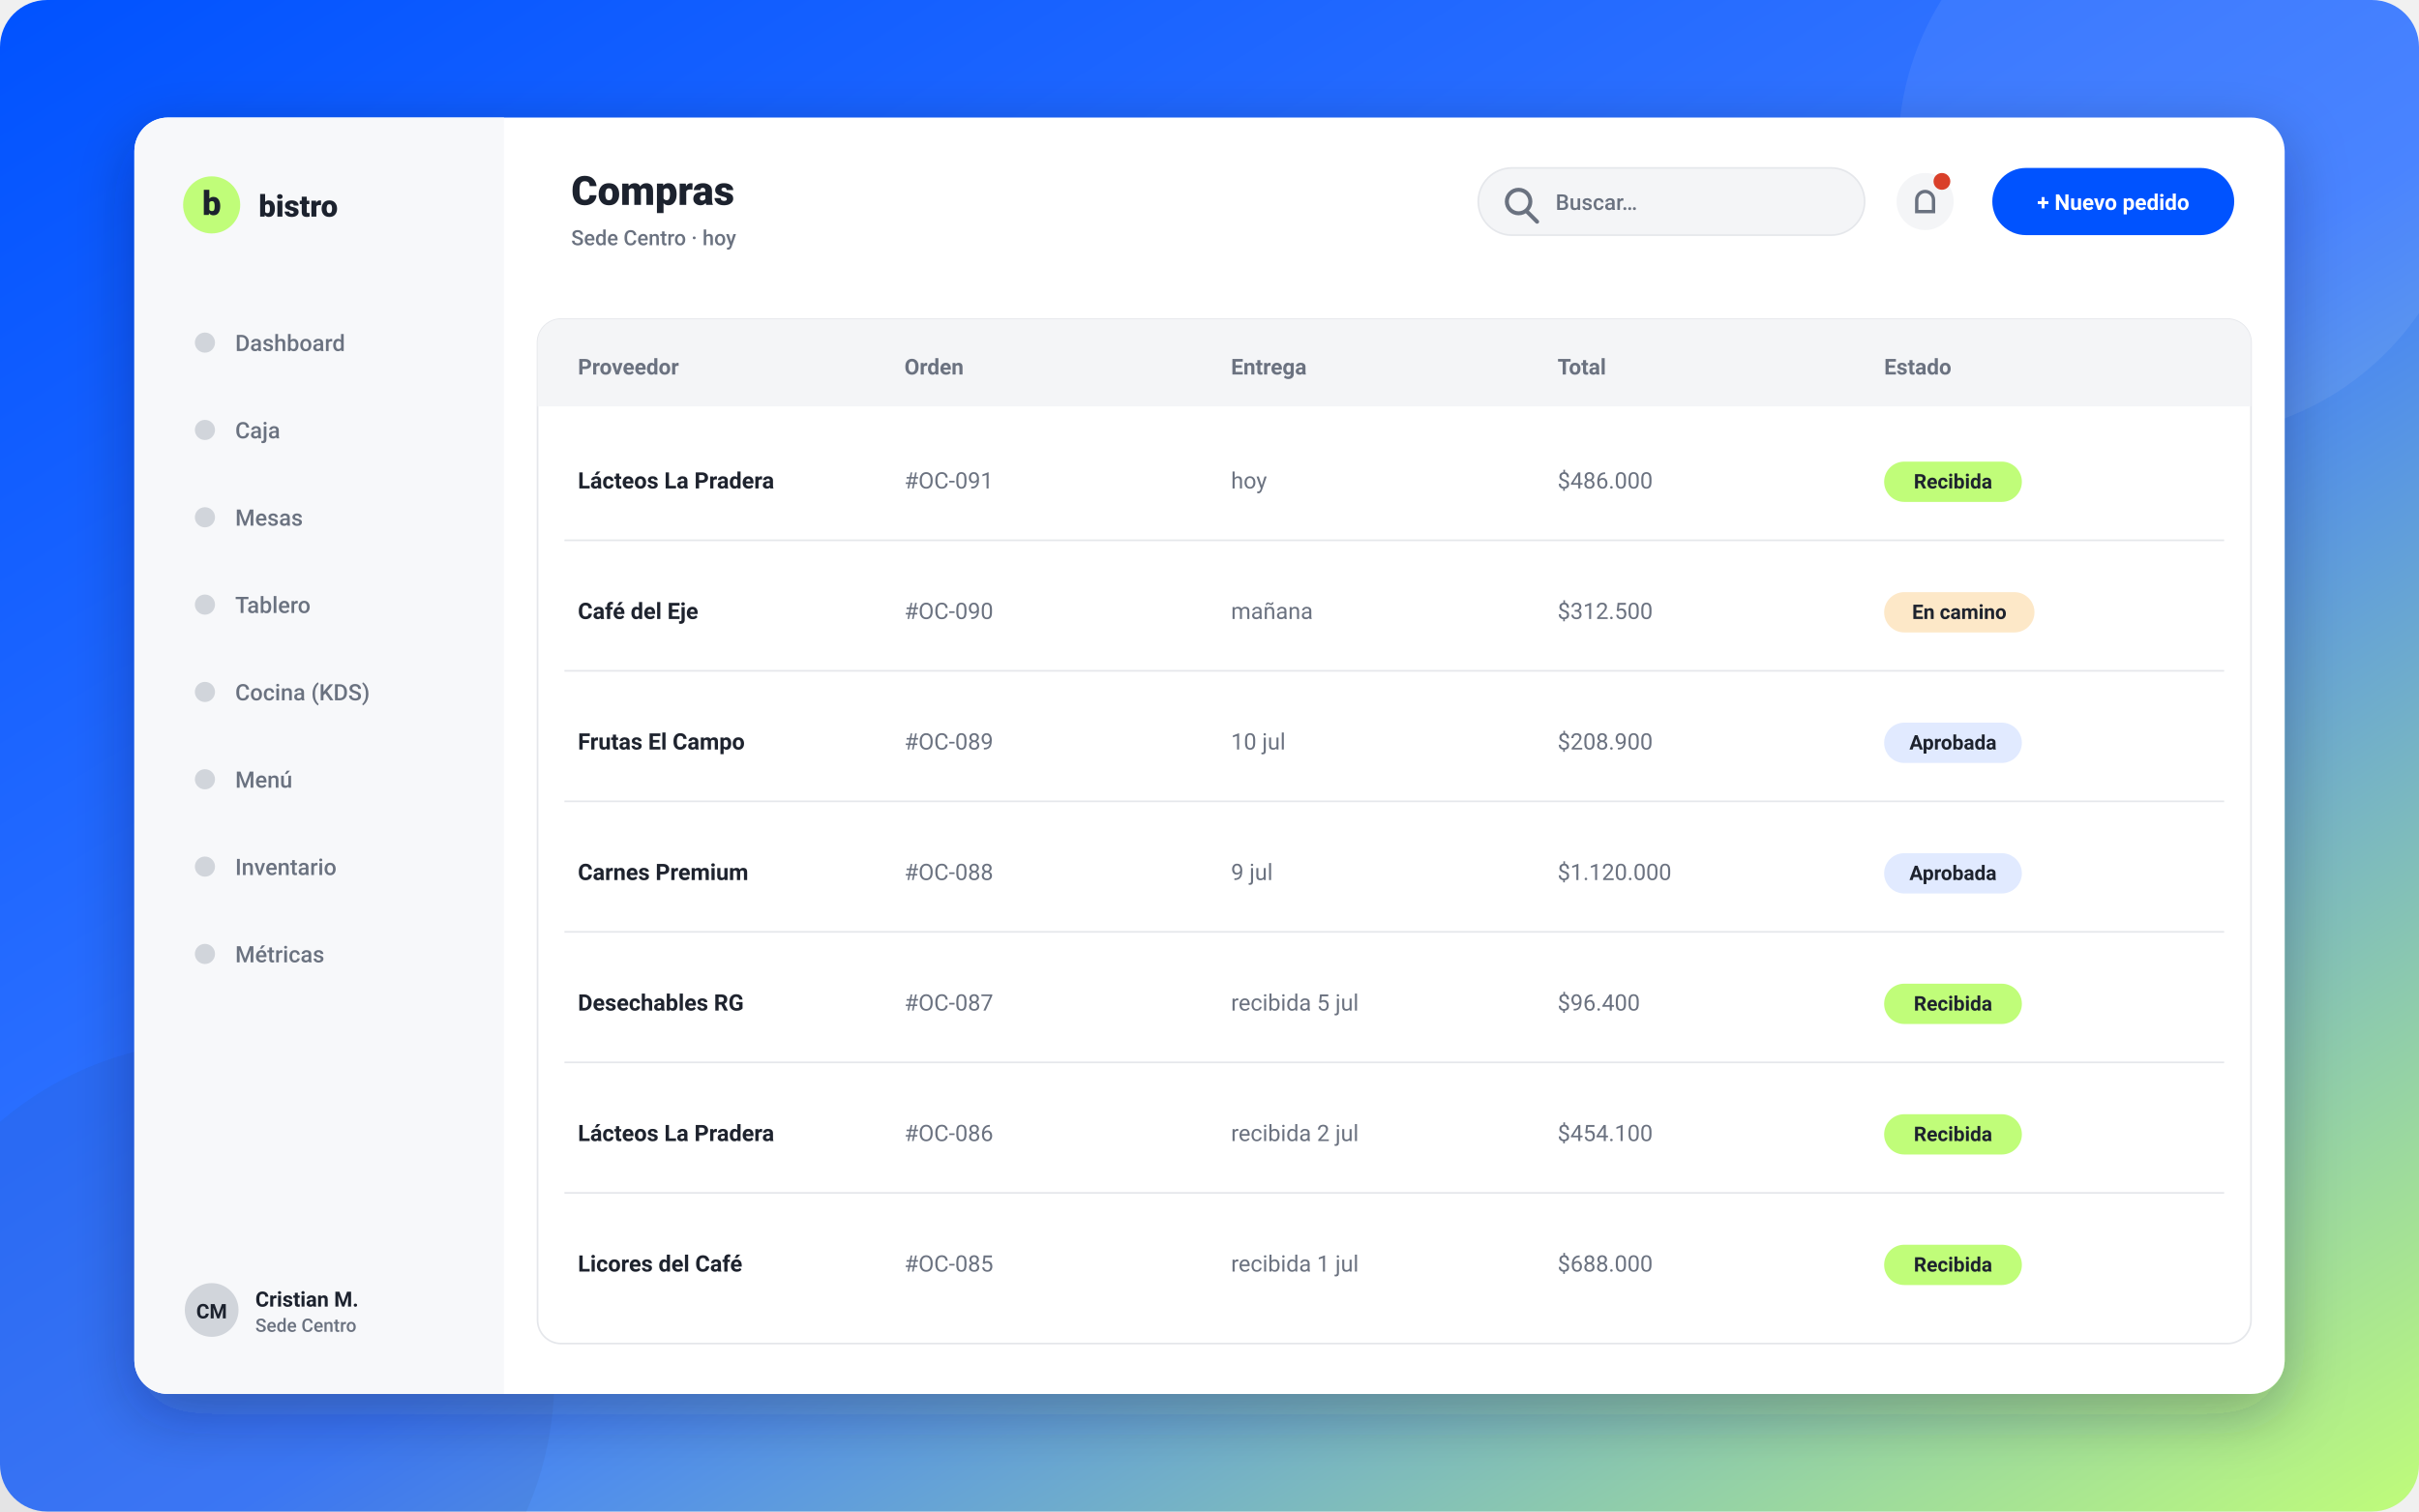
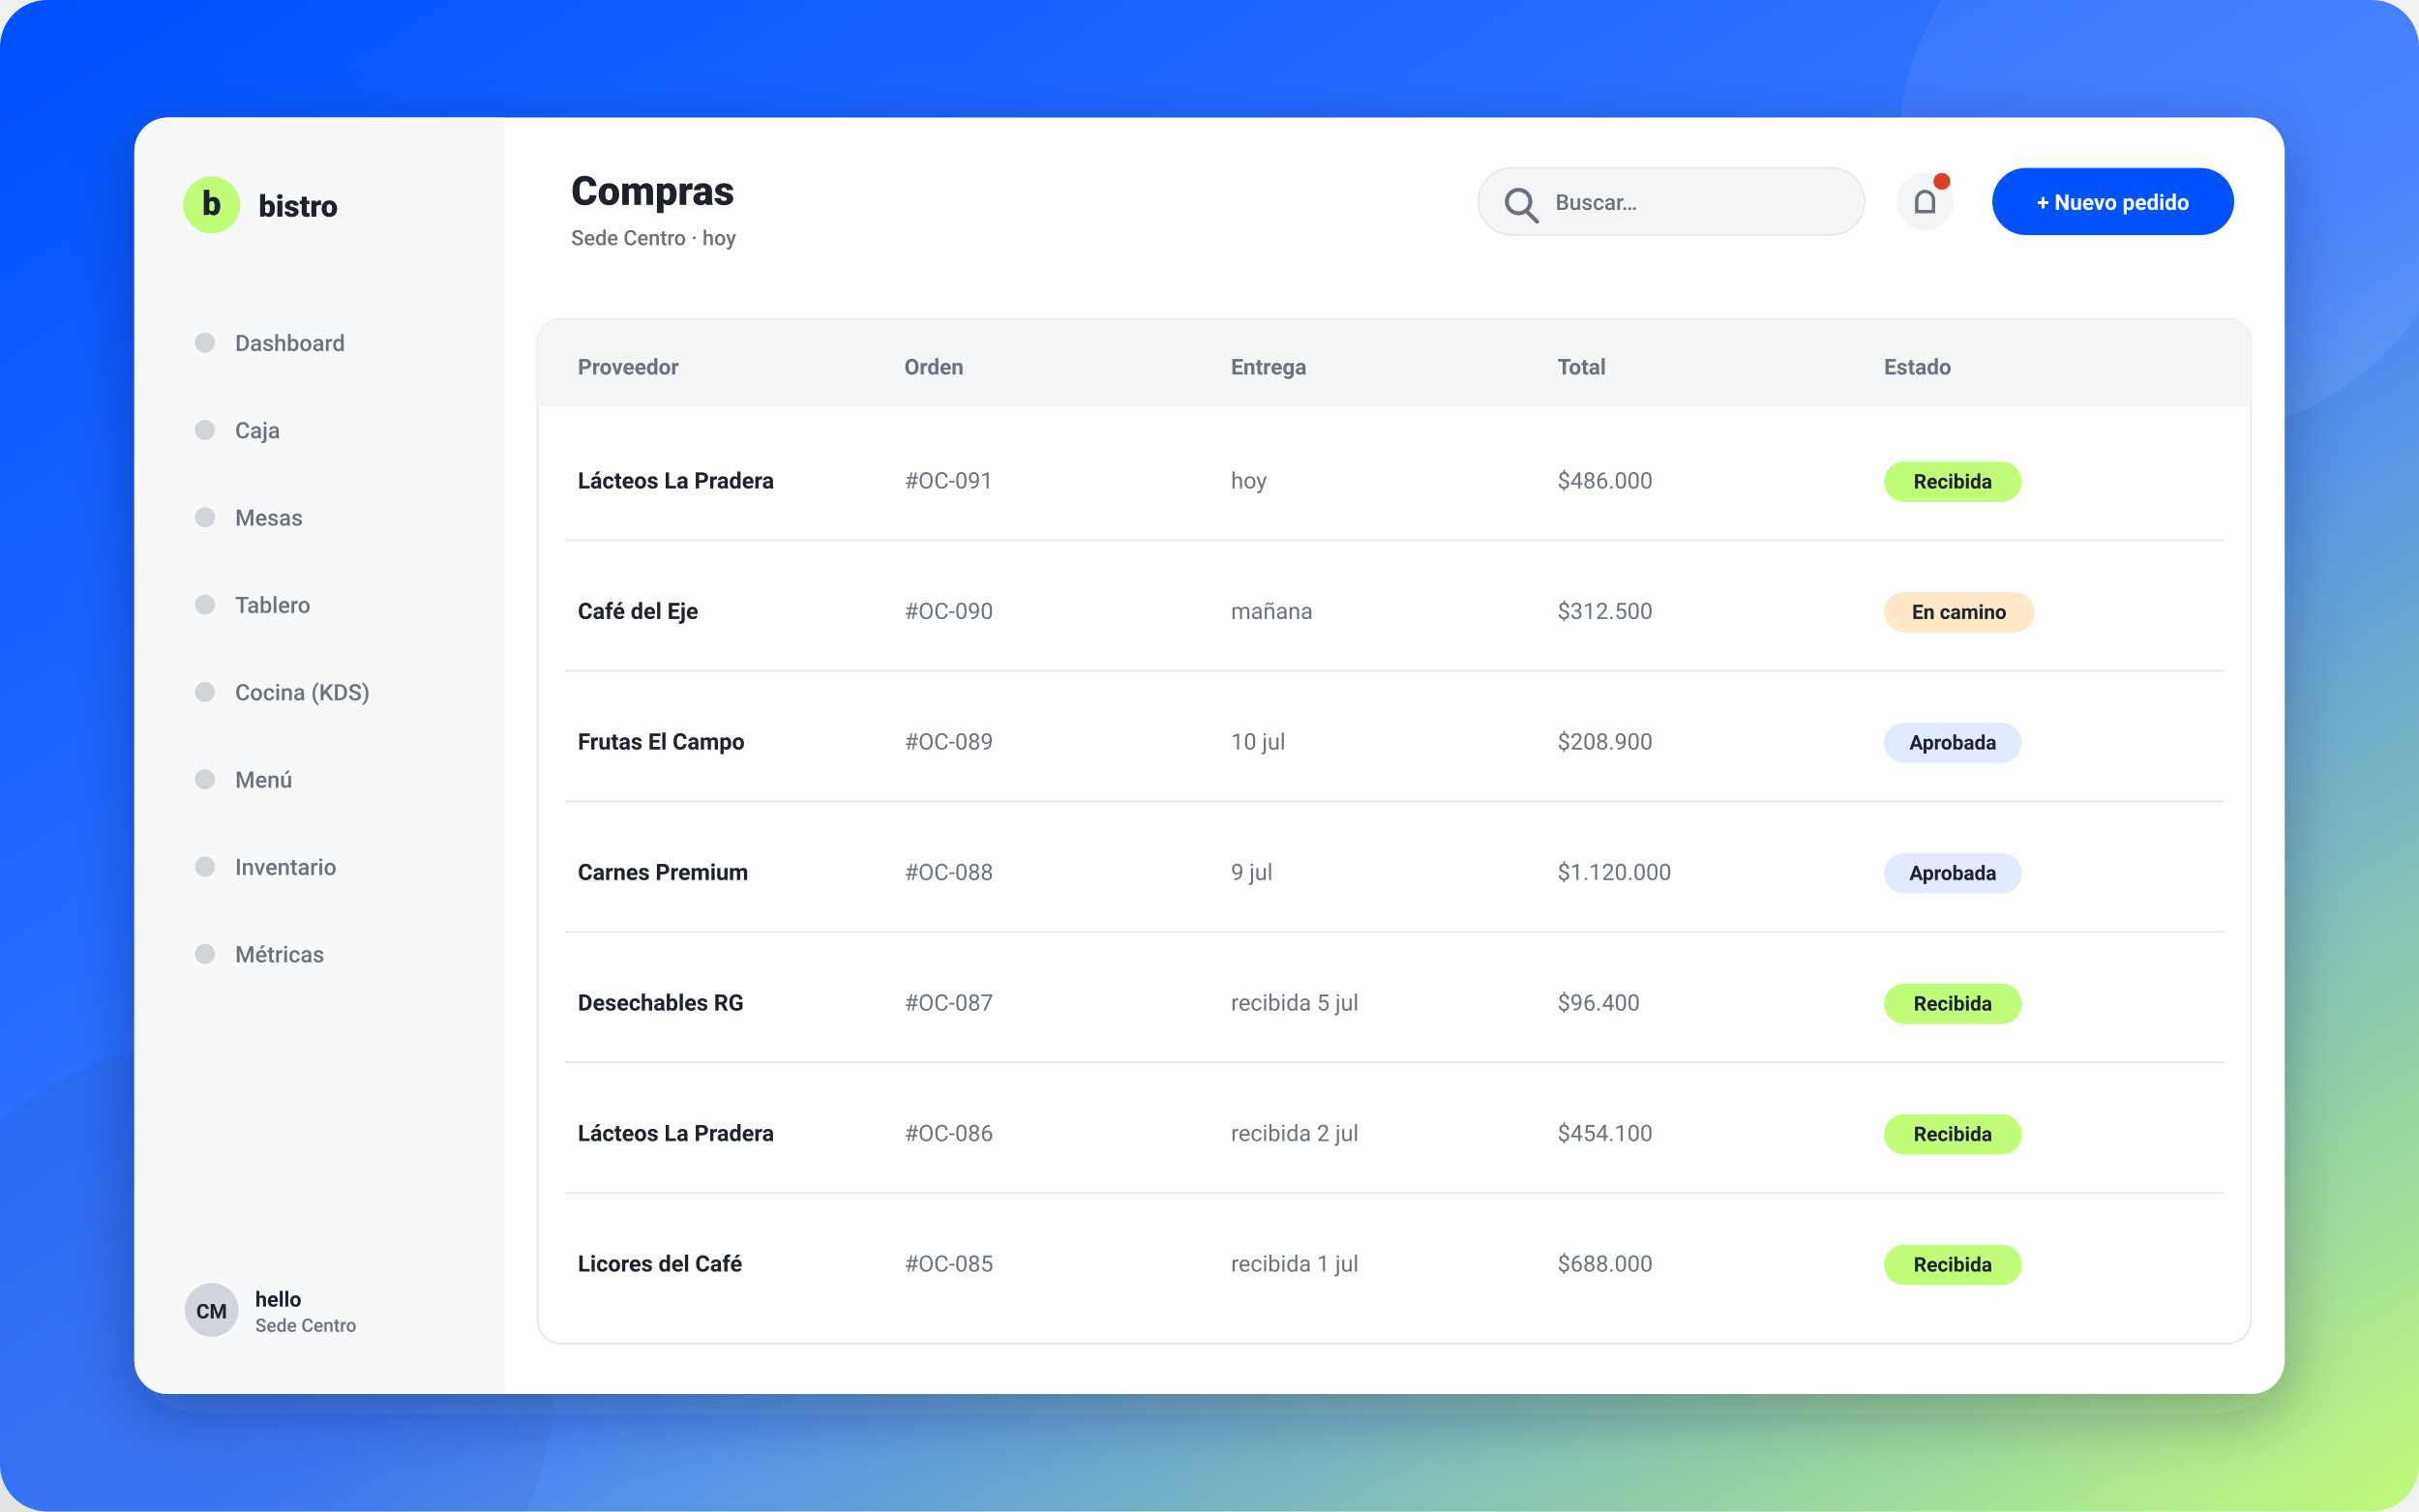
<svg xmlns="http://www.w3.org/2000/svg" width="1440" height="900" viewBox="0 0 1440 900" font-family="-apple-system,'Segoe UI',Roboto,sans-serif">
  <defs>
    <linearGradient id="bg" x1="0" y1="0" x2="1" y2="1">
      <stop offset="0" stop-color="#0052ff" />
      <stop offset="0.55" stop-color="#3d7bff" />
      <stop offset="1" stop-color="#c0fd79" />
    </linearGradient>
    <filter id="sh" x="-10%" y="-10%" width="120%" height="120%">
      <feDropShadow dx="0" dy="12" stdDeviation="18" flood-color="#1e232e" flood-opacity="0.3" />
    </filter>
  </defs>
  <rect width="1440" height="900" rx="28" fill="url(#bg)" />
  <circle cx="1300" cy="90" r="170" fill="#ffffff" opacity="0.07" />
  <circle cx="130" cy="820" r="200" fill="#1e232e" opacity="0.06" />
  <g filter="url(#sh)">
    <rect x="80" y="70" width="1280" height="760" rx="20" fill="#ffffff" />
    <path d="M80 90 a20 20 0 0 1 20-20 h200 v760 h-200 a20 20 0 0 1-20-20 z" fill="#f7f8fa" />
    <circle cx="126" cy="122" r="17" fill="#c0fd79" />
    <text x="126" y="128" font-size="20" font-weight="800" fill="#1e232e" text-anchor="middle">b</text>
    <text x="154" y="129" font-size="18" font-weight="800" fill="#1e232e" text-anchor="start">bistro</text>
    <circle cx="122" cy="204" r="6" fill="#d1d5db" />
    <text x="140" y="209" font-size="13.5" font-weight="500" fill="#6b7280" text-anchor="start">Dashboard</text>
    <circle cx="122" cy="256" r="6" fill="#d1d5db" />
    <text x="140" y="261" font-size="13.5" font-weight="500" fill="#6b7280" text-anchor="start">Caja</text>
    <circle cx="122" cy="308" r="6" fill="#d1d5db" />
    <text x="140" y="313" font-size="13.5" font-weight="500" fill="#6b7280" text-anchor="start">Mesas</text>
    <circle cx="122" cy="360" r="6" fill="#d1d5db" />
    <text x="140" y="365" font-size="13.5" font-weight="500" fill="#6b7280" text-anchor="start">Tablero</text>
    <circle cx="122" cy="412" r="6" fill="#d1d5db" />
    <text x="140" y="417" font-size="13.5" font-weight="500" fill="#6b7280" text-anchor="start">Cocina (KDS)</text>
    <circle cx="122" cy="464" r="6" fill="#d1d5db" />
    <text x="140" y="469" font-size="13.5" font-weight="500" fill="#6b7280" text-anchor="start">Menú</text>
    <circle cx="122" cy="516" r="6" fill="#d1d5db" />
    <text x="140" y="521" font-size="13.5" font-weight="500" fill="#6b7280" text-anchor="start">Inventario</text>
    <circle cx="122" cy="568" r="6" fill="#d1d5db" />
    <text x="140" y="573" font-size="13.5" font-weight="500" fill="#6b7280" text-anchor="start">Métricas</text>
    <circle cx="126" cy="780" r="16" fill="#d1d5db" />
    <text x="126" y="785" font-size="12" font-weight="700" fill="#1e232e" text-anchor="middle">CM</text>
-     <text x="152" y="778" font-size="12.5" font-weight="600" fill="#1e232e" text-anchor="start">Cristian M.</text>
+     <text x="152" y="778" font-size="12.5" font-weight="600" fill="#1e232e" text-anchor="start">hello</text>
    <text x="152" y="793" font-size="11" font-weight="500" fill="#6b7280" text-anchor="start">Sede Centro</text>
    <text x="340" y="122" font-size="24" font-weight="800" fill="#1e232e" text-anchor="start">Compras</text>
    <text x="340" y="146" font-size="12.5" font-weight="500" fill="#6b7280" text-anchor="start">Sede Centro · hoy</text>
    <rect x="880" y="100" width="230" height="40" rx="20" fill="#f4f5f7" stroke="#e5e7eb" />
    <circle cx="904" cy="120" r="7" fill="none" stroke="#6b7280" stroke-width="2.4" />
    <line x1="909" y1="126" x2="915" y2="132" stroke="#6b7280" stroke-width="2.4" stroke-linecap="round" />
    <text x="926" y="125" font-size="13" font-weight="500" fill="#6b7280" text-anchor="start">Buscar…</text>
    <circle cx="1146" cy="120" r="17" fill="#f4f5f7" />
    <path d="M 1140 126 h12 M 1141 126 v-7 a5 5 0 0 1 10 0 v7" fill="none" stroke="#6b7280" stroke-width="2" />
    <circle cx="1156" cy="108" r="5" fill="#d9402a" />
    <rect x="1186" y="100" width="144" height="40" rx="20" fill="#0052ff" />
    <text x="1258" y="125" font-size="13" font-weight="700" fill="#ffffff" text-anchor="middle">+ Nuevo pedido</text>
  </g>
  <g>
    <rect x="320" y="190" width="1020" height="610" rx="14" fill="#ffffff" stroke="#e5e7eb" />
    <path d="M 320 204 a14 14 0 0 1 14-14 h992 a14 14 0 0 1 14 14 v38 h-1020 z" fill="#f4f5f7" />
    <text x="344" y="223" font-size="13" font-weight="700" fill="#6b7280" text-anchor="start">Proveedor</text>
    <text x="538.4" y="223" font-size="13" font-weight="700" fill="#6b7280" text-anchor="start">Orden</text>
    <text x="732.8" y="223" font-size="13" font-weight="700" fill="#6b7280" text-anchor="start">Entrega</text>
    <text x="927.2" y="223" font-size="13" font-weight="700" fill="#6b7280" text-anchor="start">Total</text>
    <text x="1121.6" y="223" font-size="13" font-weight="700" fill="#6b7280" text-anchor="start">Estado</text>
    <text x="344" y="290.857" font-size="13.5" font-weight="600" fill="#1e232e" text-anchor="start">Lácteos La Pradera</text>
    <text x="538.4" y="290.857" font-size="13.5" font-weight="400" fill="#6b7280" text-anchor="start">#OC-091</text>
    <text x="732.8" y="290.857" font-size="13.5" font-weight="400" fill="#6b7280" text-anchor="start">hoy</text>
    <text x="927.2" y="290.857" font-size="13.5" font-weight="400" fill="#6b7280" text-anchor="start">$486.000</text>
    <rect x="1121.6" y="274.857" width="82" height="24" rx="12" fill="#c0fd79" />
    <text x="1162.6" y="290.857" font-size="12" font-weight="700" fill="#1e232e" text-anchor="middle">Recibida</text>
    <line x1="336" y1="321.714" x2="1324" y2="321.714" stroke="#e5e7eb" />
    <text x="344" y="368.571" font-size="13.5" font-weight="600" fill="#1e232e" text-anchor="start">Café del Eje</text>
    <text x="538.4" y="368.571" font-size="13.5" font-weight="400" fill="#6b7280" text-anchor="start">#OC-090</text>
    <text x="732.8" y="368.571" font-size="13.5" font-weight="400" fill="#6b7280" text-anchor="start">mañana</text>
    <text x="927.2" y="368.571" font-size="13.5" font-weight="400" fill="#6b7280" text-anchor="start">$312.500</text>
    <rect x="1121.6" y="352.571" width="89.5" height="24" rx="12" fill="#fde8c8" />
    <text x="1166.35" y="368.571" font-size="12" font-weight="700" fill="#1e232e" text-anchor="middle">En camino</text>
    <line x1="336" y1="399.429" x2="1324" y2="399.429" stroke="#e5e7eb" />
    <text x="344" y="446.286" font-size="13.5" font-weight="600" fill="#1e232e" text-anchor="start">Frutas El Campo</text>
    <text x="538.4" y="446.286" font-size="13.5" font-weight="400" fill="#6b7280" text-anchor="start">#OC-089</text>
    <text x="732.8" y="446.286" font-size="13.5" font-weight="400" fill="#6b7280" text-anchor="start">10 jul</text>
    <text x="927.2" y="446.286" font-size="13.5" font-weight="400" fill="#6b7280" text-anchor="start">$208.900</text>
    <rect x="1121.6" y="430.286" width="82" height="24" rx="12" fill="rgba(0,82,255,0.12)" />
    <text x="1162.6" y="446.286" font-size="12" font-weight="700" fill="#1e232e" text-anchor="middle">Aprobada</text>
    <line x1="336" y1="477.143" x2="1324" y2="477.143" stroke="#e5e7eb" />
    <text x="344" y="524" font-size="13.5" font-weight="600" fill="#1e232e" text-anchor="start">Carnes Premium</text>
    <text x="538.4" y="524" font-size="13.5" font-weight="400" fill="#6b7280" text-anchor="start">#OC-088</text>
    <text x="732.8" y="524" font-size="13.5" font-weight="400" fill="#6b7280" text-anchor="start">9 jul</text>
    <text x="927.2" y="524" font-size="13.5" font-weight="400" fill="#6b7280" text-anchor="start">$1.120.000</text>
    <rect x="1121.6" y="508" width="82" height="24" rx="12" fill="rgba(0,82,255,0.12)" />
    <text x="1162.6" y="524" font-size="12" font-weight="700" fill="#1e232e" text-anchor="middle">Aprobada</text>
    <line x1="336" y1="554.857" x2="1324" y2="554.857" stroke="#e5e7eb" />
    <text x="344" y="601.714" font-size="13.5" font-weight="600" fill="#1e232e" text-anchor="start">Desechables RG</text>
    <text x="538.4" y="601.714" font-size="13.5" font-weight="400" fill="#6b7280" text-anchor="start">#OC-087</text>
    <text x="732.8" y="601.714" font-size="13.5" font-weight="400" fill="#6b7280" text-anchor="start">recibida 5 jul</text>
    <text x="927.2" y="601.714" font-size="13.5" font-weight="400" fill="#6b7280" text-anchor="start">$96.400</text>
    <rect x="1121.6" y="585.714" width="82" height="24" rx="12" fill="#c0fd79" />
    <text x="1162.6" y="601.714" font-size="12" font-weight="700" fill="#1e232e" text-anchor="middle">Recibida</text>
    <line x1="336" y1="632.571" x2="1324" y2="632.571" stroke="#e5e7eb" />
    <text x="344" y="679.429" font-size="13.5" font-weight="600" fill="#1e232e" text-anchor="start">Lácteos La Pradera</text>
    <text x="538.4" y="679.429" font-size="13.5" font-weight="400" fill="#6b7280" text-anchor="start">#OC-086</text>
    <text x="732.8" y="679.429" font-size="13.5" font-weight="400" fill="#6b7280" text-anchor="start">recibida 2 jul</text>
    <text x="927.2" y="679.429" font-size="13.5" font-weight="400" fill="#6b7280" text-anchor="start">$454.100</text>
    <rect x="1121.6" y="663.429" width="82" height="24" rx="12" fill="#c0fd79" />
    <text x="1162.6" y="679.429" font-size="12" font-weight="700" fill="#1e232e" text-anchor="middle">Recibida</text>
    <line x1="336" y1="710.286" x2="1324" y2="710.286" stroke="#e5e7eb" />
    <text x="344" y="757.143" font-size="13.5" font-weight="600" fill="#1e232e" text-anchor="start">Licores del Café</text>
    <text x="538.4" y="757.143" font-size="13.5" font-weight="400" fill="#6b7280" text-anchor="start">#OC-085</text>
    <text x="732.8" y="757.143" font-size="13.5" font-weight="400" fill="#6b7280" text-anchor="start">recibida 1 jul</text>
    <text x="927.2" y="757.143" font-size="13.5" font-weight="400" fill="#6b7280" text-anchor="start">$688.000</text>
    <rect x="1121.6" y="741.143" width="82" height="24" rx="12" fill="#c0fd79" />
    <text x="1162.6" y="757.143" font-size="12" font-weight="700" fill="#1e232e" text-anchor="middle">Recibida</text>
  </g>
</svg>
